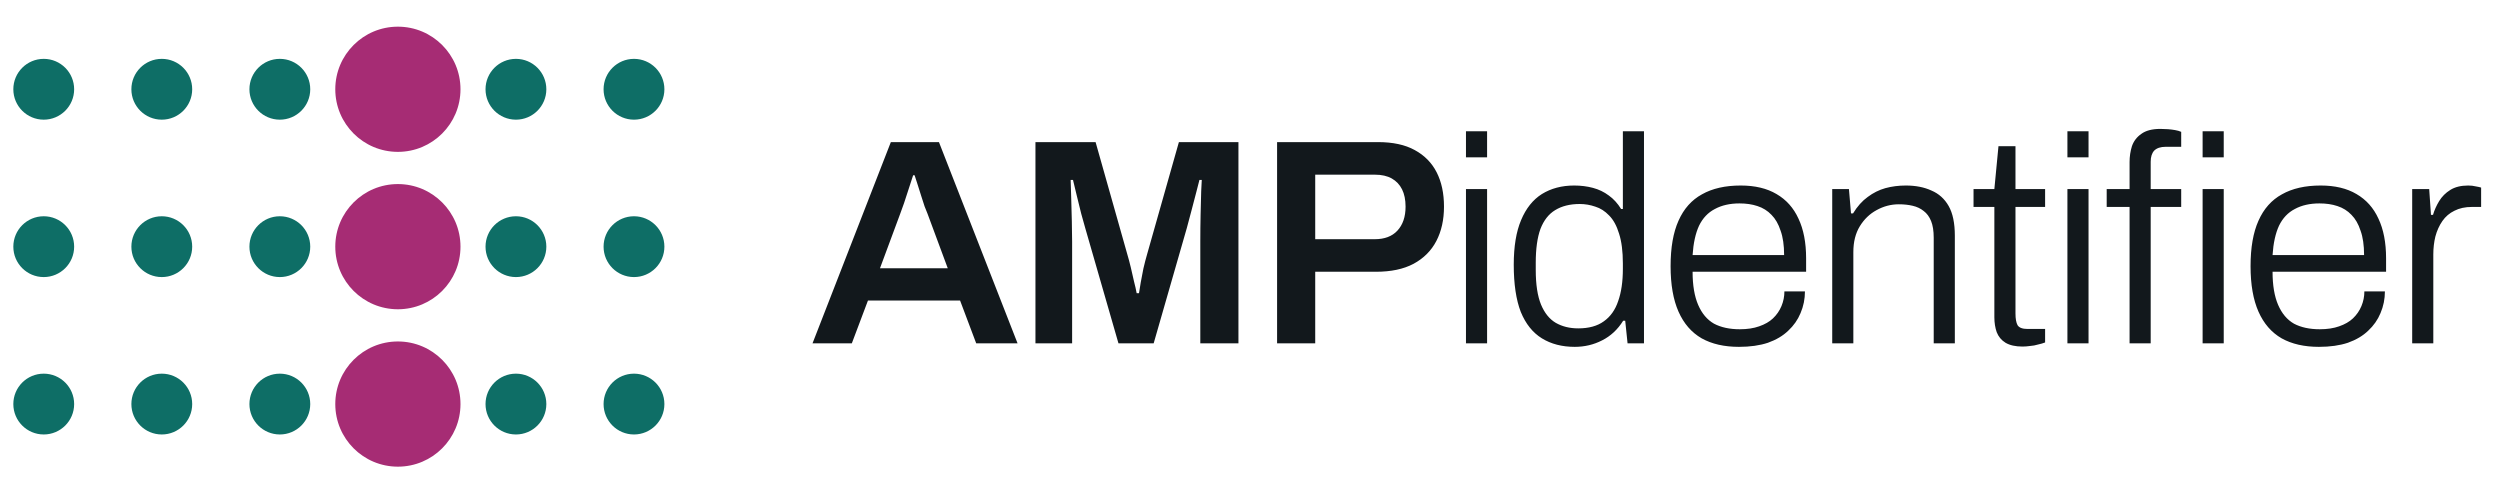
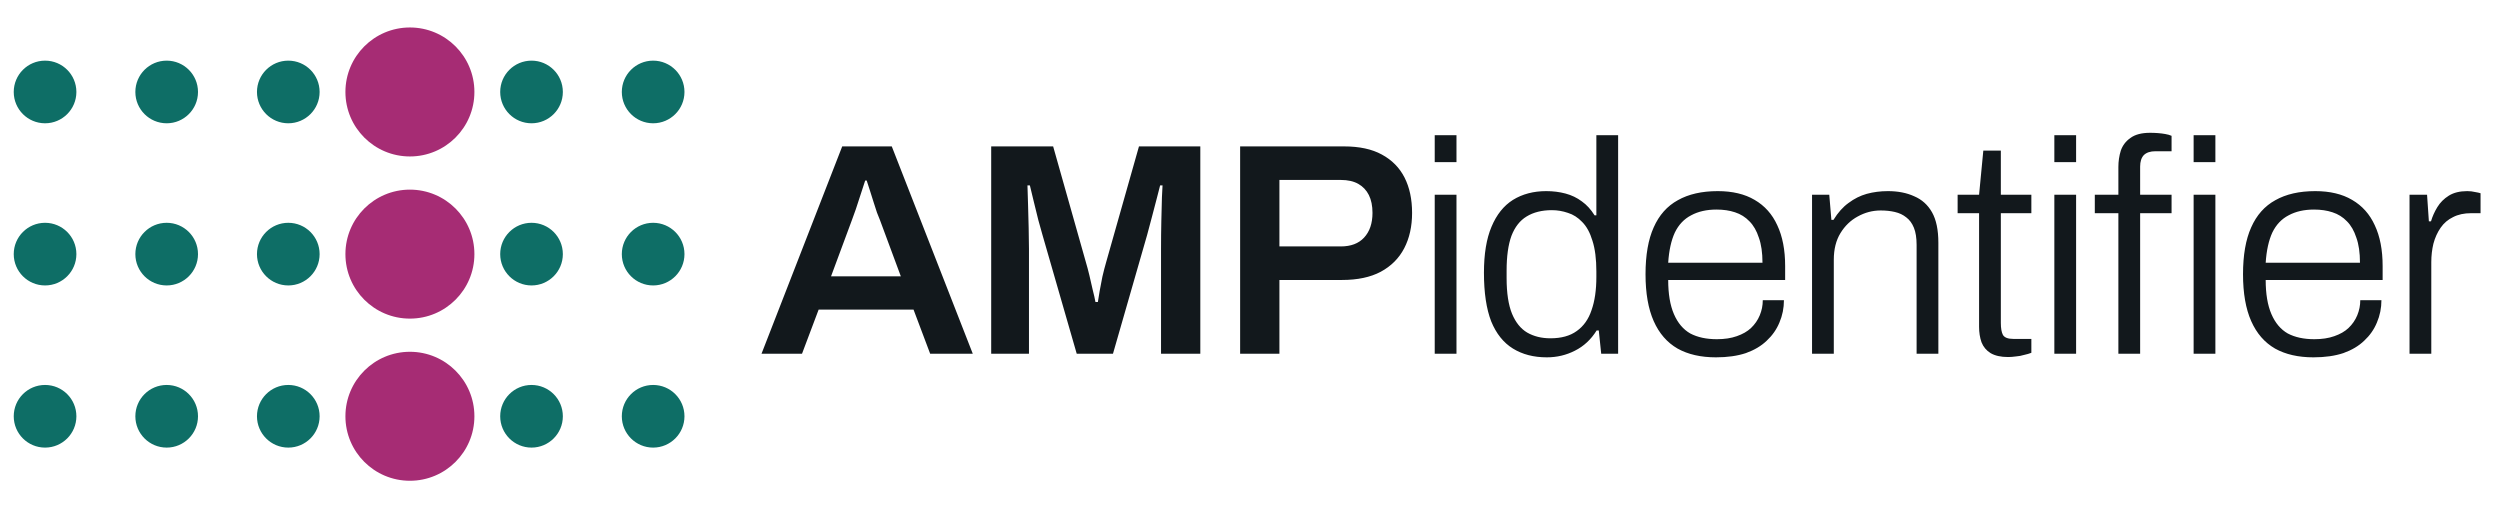
- <svg xmlns="http://www.w3.org/2000/svg" width="750" height="148" viewBox="0 0 750 148" fill="none">
-   <g id="Export motif">
+ <svg xmlns="http://www.w3.org/2000/svg" width="728" height="148" viewBox="0 0 728 148" fill="none">
+   <g id="05 Export motif">
    <g id="ampidentifier-lockup-motif">
      <g id="Group">
        <circle id="Residue" cx="13.122" cy="26.78" r="9.122" fill="#0E6E66" />
        <circle id="Residue_2" cx="48.537" cy="26.78" r="9.122" fill="#0E6E66" />
        <circle id="Residue_3" cx="83.951" cy="26.78" r="9.122" fill="#0E6E66" />
        <circle id="Motif 1" cx="119.366" cy="26.78" r="18.78" fill="#A62C74" />
        <circle id="Residue_4" cx="154.78" cy="26.78" r="9.122" fill="#0E6E66" />
        <circle id="Residue_5" cx="190.195" cy="26.78" r="9.122" fill="#0E6E66" />
        <circle id="Residue_6" cx="13.122" cy="74" r="9.122" fill="#0E6E66" />
        <circle id="Residue_7" cx="48.537" cy="74" r="9.122" fill="#0E6E66" />
        <circle id="Residue_8" cx="83.951" cy="74" r="9.122" fill="#0E6E66" />
        <circle id="Motif 2" cx="119.366" cy="74" r="18.78" fill="#A62C74" />
        <circle id="Residue_9" cx="154.78" cy="74" r="9.122" fill="#0E6E66" />
        <circle id="Residue_10" cx="190.195" cy="74" r="9.122" fill="#0E6E66" />
        <circle id="Residue_11" cx="13.122" cy="121.22" r="9.122" fill="#0E6E66" />
        <circle id="Residue_12" cx="48.537" cy="121.22" r="9.122" fill="#0E6E66" />
        <circle id="Residue_13" cx="83.951" cy="121.22" r="9.122" fill="#0E6E66" />
        <circle id="Motif 3" cx="119.366" cy="121.219" r="18.78" fill="#A62C74" />
        <circle id="Residue_14" cx="154.78" cy="121.22" r="9.122" fill="#0E6E66" />
        <circle id="Residue_15" cx="190.195" cy="121.22" r="9.122" fill="#0E6E66" />
      </g>
-       <path id="AMPidentifier" d="M243.757 103L267.253 42.632H281.685L305.269 103H292.861L288.021 90.152H260.389L255.549 103H243.757ZM263.997 80.472H284.325L278.253 64.104C278.018 63.517 277.725 62.784 277.373 61.904C277.08 60.965 276.757 59.968 276.405 58.912C276.053 57.797 275.701 56.683 275.349 55.568C274.997 54.453 274.674 53.456 274.381 52.576H273.941C273.589 53.749 273.149 55.099 272.621 56.624C272.152 58.149 271.682 59.587 271.213 60.936C270.744 62.285 270.362 63.341 270.069 64.104L263.997 80.472ZM310.636 103V42.632H328.676L338.18 76.248C338.532 77.421 338.884 78.741 339.236 80.208C339.588 81.675 339.91 83.083 340.204 84.432C340.556 85.781 340.82 86.955 340.996 87.952H341.7C341.817 87.072 341.993 85.987 342.228 84.696C342.462 83.405 342.726 82.027 343.02 80.56C343.372 79.035 343.753 77.568 344.164 76.16L353.668 42.632H371.532V103H360.092V72.464C360.092 69.765 360.121 67.067 360.18 64.368C360.238 61.669 360.297 59.352 360.356 57.416C360.473 55.48 360.532 54.336 360.532 53.984H359.828C359.71 54.512 359.417 55.656 358.948 57.416C358.478 59.176 357.98 61.083 357.452 63.136C356.924 65.189 356.454 66.949 356.044 68.416L346.1 103H335.54L325.596 68.504C325.244 67.272 324.833 65.805 324.364 64.104C323.953 62.344 323.513 60.555 323.044 58.736C322.633 56.917 322.252 55.333 321.9 53.984H321.196C321.254 55.568 321.313 57.475 321.372 59.704C321.43 61.875 321.489 64.104 321.548 66.392C321.606 68.621 321.636 70.645 321.636 72.464V103H310.636ZM383.126 103V42.632H413.398C417.856 42.632 421.523 43.424 424.398 45.008C427.331 46.592 429.531 48.821 430.998 51.696C432.464 54.571 433.198 58.003 433.198 61.992C433.198 65.923 432.435 69.355 430.91 72.288C429.384 75.221 427.096 77.509 424.046 79.152C421.054 80.736 417.299 81.528 412.782 81.528H394.566V103H383.126ZM394.566 71.76H412.43C415.363 71.76 417.622 70.909 419.206 69.208C420.848 67.448 421.67 65.043 421.67 61.992C421.67 59.939 421.318 58.208 420.614 56.8C419.91 55.392 418.883 54.307 417.534 53.544C416.184 52.781 414.483 52.4 412.43 52.4H394.566V71.76ZM439.791 47.208V39.376H446.127V47.208H439.791ZM439.791 103V56.712H446.127V103H439.791ZM472.429 104.056C468.616 104.056 465.331 103.205 462.573 101.504C459.816 99.803 457.704 97.163 456.237 93.584C454.829 89.947 454.125 85.224 454.125 79.416C454.125 73.96 454.859 69.501 456.325 66.04C457.792 62.52 459.875 59.909 462.573 58.208C465.331 56.507 468.557 55.656 472.253 55.656C474.248 55.656 476.125 55.891 477.885 56.36C479.645 56.829 481.229 57.592 482.637 58.648C484.045 59.645 485.277 60.995 486.333 62.696H486.861V39.376H493.197V103H488.269L487.565 96.224H486.949C485.307 98.864 483.195 100.829 480.613 102.12C478.091 103.411 475.363 104.056 472.429 104.056ZM473.485 98.512C476.653 98.512 479.205 97.808 481.141 96.4C483.136 94.992 484.573 92.968 485.453 90.328C486.392 87.688 486.861 84.461 486.861 80.648V79.064C486.861 75.427 486.48 72.435 485.717 70.088C485.013 67.741 484.016 65.923 482.725 64.632C481.493 63.341 480.115 62.461 478.589 61.992C477.064 61.464 475.509 61.2 473.925 61.2C470.992 61.2 468.528 61.816 466.533 63.048C464.597 64.221 463.131 66.099 462.133 68.68C461.195 71.261 460.725 74.635 460.725 78.8V81C460.725 85.341 461.253 88.803 462.309 91.384C463.365 93.907 464.832 95.725 466.709 96.84C468.645 97.955 470.904 98.512 473.485 98.512ZM521.682 104.056C517.282 104.056 513.556 103.205 510.506 101.504C507.455 99.744 505.138 97.075 503.554 93.496C501.97 89.917 501.178 85.371 501.178 79.856C501.178 74.283 501.97 69.736 503.554 66.216C505.138 62.637 507.484 59.997 510.594 58.296C513.703 56.536 517.575 55.656 522.21 55.656C526.492 55.656 530.071 56.507 532.946 58.208C535.879 59.909 538.079 62.373 539.546 65.6C541.071 68.827 541.834 72.787 541.834 77.48V81.528H507.778C507.778 85.576 508.335 88.891 509.45 91.472C510.564 94.053 512.148 95.931 514.202 97.104C516.314 98.219 518.895 98.776 521.946 98.776C524.175 98.776 526.111 98.483 527.754 97.896C529.455 97.309 530.834 96.517 531.89 95.52C533.004 94.464 533.855 93.232 534.442 91.824C535.028 90.416 535.322 88.949 535.322 87.424H541.482C541.482 89.712 541.042 91.883 540.162 93.936C539.34 95.931 538.108 97.691 536.466 99.216C534.882 100.741 532.858 101.944 530.394 102.824C527.93 103.645 525.026 104.056 521.682 104.056ZM507.778 76.512H535.234C535.234 73.579 534.882 71.144 534.178 69.208C533.532 67.213 532.623 65.629 531.45 64.456C530.276 63.224 528.868 62.344 527.226 61.816C525.642 61.288 523.852 61.024 521.858 61.024C518.983 61.024 516.519 61.581 514.466 62.696C512.412 63.752 510.828 65.424 509.714 67.712C508.658 70 508.012 72.933 507.778 76.512ZM549.667 103V56.712H554.683L555.299 64.016H555.915C557.206 61.904 558.672 60.261 560.315 59.088C561.958 57.856 563.718 56.976 565.595 56.448C567.531 55.92 569.584 55.656 571.755 55.656C574.688 55.656 577.24 56.155 579.411 57.152C581.64 58.091 583.371 59.645 584.603 61.816C585.835 63.987 586.451 66.949 586.451 70.704V103H580.115V71.32C580.115 69.267 579.851 67.595 579.323 66.304C578.795 65.013 578.062 64.016 577.123 63.312C576.184 62.549 575.07 62.021 573.779 61.728C572.547 61.435 571.168 61.288 569.643 61.288C567.296 61.288 565.067 61.875 562.955 63.048C560.902 64.163 559.23 65.776 557.939 67.888C556.648 70 556.003 72.581 556.003 75.632V103H549.667ZM606.756 103.968C604.644 103.968 602.942 103.587 601.652 102.824C600.42 102.061 599.54 101.005 599.012 99.656C598.542 98.307 598.308 96.811 598.308 95.168V62.08H592.06V56.712H598.308L599.54 43.864H604.644V56.712H613.532V62.08H604.644V94.024C604.644 95.608 604.849 96.781 605.26 97.544C605.729 98.307 606.726 98.688 608.252 98.688H613.532V102.736C612.945 102.971 612.241 103.176 611.42 103.352C610.657 103.587 609.865 103.733 609.044 103.792C608.222 103.909 607.46 103.968 606.756 103.968ZM620.225 47.208V39.376H626.561V47.208H620.225ZM620.225 103V56.712H626.561V103H620.225ZM638.872 103V62.08H632.008V56.712H638.872V48.616C638.872 46.973 639.106 45.389 639.576 43.864C640.104 42.339 641.042 41.107 642.392 40.168C643.741 39.171 645.648 38.672 648.112 38.672C648.874 38.672 649.637 38.701 650.4 38.76C651.162 38.819 651.866 38.907 652.512 39.024C653.216 39.141 653.832 39.317 654.36 39.552V44.04H649.696C648.17 44.04 647.026 44.421 646.264 45.184C645.56 45.947 645.208 47.061 645.208 48.528V56.712H654.36V62.08H645.208V103H638.872ZM660.784 47.208V39.376H667.12V47.208H660.784ZM660.784 103V56.712H667.12V103H660.784ZM695.671 104.056C691.271 104.056 687.545 103.205 684.495 101.504C681.444 99.744 679.127 97.075 677.543 93.496C675.959 89.917 675.167 85.371 675.167 79.856C675.167 74.283 675.959 69.736 677.543 66.216C679.127 62.637 681.473 59.997 684.583 58.296C687.692 56.536 691.564 55.656 696.199 55.656C700.481 55.656 704.06 56.507 706.935 58.208C709.868 59.909 712.068 62.373 713.535 65.6C715.06 68.827 715.823 72.787 715.823 77.48V81.528H681.767C681.767 85.576 682.324 88.891 683.439 91.472C684.553 94.053 686.137 95.931 688.191 97.104C690.303 98.219 692.884 98.776 695.935 98.776C698.164 98.776 700.1 98.483 701.743 97.896C703.444 97.309 704.823 96.517 705.879 95.52C706.993 94.464 707.844 93.232 708.431 91.824C709.017 90.416 709.311 88.949 709.311 87.424H715.471C715.471 89.712 715.031 91.883 714.151 93.936C713.329 95.931 712.097 97.691 710.455 99.216C708.871 100.741 706.847 101.944 704.383 102.824C701.919 103.645 699.015 104.056 695.671 104.056ZM681.767 76.512H709.223C709.223 73.579 708.871 71.144 708.167 69.208C707.521 67.213 706.612 65.629 705.439 64.456C704.265 63.224 702.857 62.344 701.215 61.816C699.631 61.288 697.841 61.024 695.847 61.024C692.972 61.024 690.508 61.581 688.455 62.696C686.401 63.752 684.817 65.424 683.703 67.712C682.647 70 682.001 72.933 681.767 76.512ZM723.656 103V56.712H728.76L729.288 64.456H729.904C730.315 63.048 730.931 61.669 731.752 60.32C732.573 58.971 733.688 57.856 735.096 56.976C736.504 56.096 738.293 55.656 740.464 55.656C741.285 55.656 742.048 55.744 742.752 55.92C743.456 56.037 743.984 56.155 744.336 56.272V62.08H741.608C739.555 62.08 737.795 62.461 736.328 63.224C734.861 63.928 733.659 64.955 732.72 66.304C731.781 67.653 731.077 69.208 730.608 70.968C730.197 72.669 729.992 74.459 729.992 76.336V103H723.656Z" fill="#12181C" />
+       <path id="AMPidentifier" d="M221.757 103L245.253 42.632H259.685L283.269 103H270.861L266.021 90.152H238.389L233.549 103H221.757ZM241.997 80.472H262.325L256.253 64.104C256.018 63.517 255.725 62.784 255.373 61.904C255.08 60.965 254.757 59.968 254.405 58.912C254.053 57.797 253.701 56.683 253.349 55.568C252.997 54.453 252.674 53.456 252.381 52.576H251.941C251.589 53.749 251.149 55.099 250.621 56.624C250.152 58.149 249.682 59.587 249.213 60.936C248.744 62.285 248.362 63.341 248.069 64.104L241.997 80.472ZM288.636 103V42.632H306.676L316.18 76.248C316.532 77.421 316.884 78.741 317.236 80.208C317.588 81.675 317.91 83.083 318.204 84.432C318.556 85.781 318.82 86.955 318.996 87.952H319.7C319.817 87.072 319.993 85.987 320.228 84.696C320.462 83.405 320.726 82.027 321.02 80.56C321.372 79.035 321.753 77.568 322.164 76.16L331.668 42.632H349.532V103H338.092V72.464C338.092 69.765 338.121 67.067 338.18 64.368C338.238 61.669 338.297 59.352 338.356 57.416C338.473 55.48 338.532 54.336 338.532 53.984H337.828C337.71 54.512 337.417 55.656 336.948 57.416C336.478 59.176 335.98 61.083 335.452 63.136C334.924 65.189 334.454 66.949 334.044 68.416L324.1 103H313.54L303.596 68.504C303.244 67.272 302.833 65.805 302.364 64.104C301.953 62.344 301.513 60.555 301.044 58.736C300.633 56.917 300.252 55.333 299.9 53.984H299.196C299.254 55.568 299.313 57.475 299.372 59.704C299.43 61.875 299.489 64.104 299.548 66.392C299.606 68.621 299.636 70.645 299.636 72.464V103H288.636ZM361.126 103V42.632H391.398C395.856 42.632 399.523 43.424 402.398 45.008C405.331 46.592 407.531 48.821 408.998 51.696C410.464 54.571 411.198 58.003 411.198 61.992C411.198 65.923 410.435 69.355 408.91 72.288C407.384 75.221 405.096 77.509 402.046 79.152C399.054 80.736 395.299 81.528 390.782 81.528H372.566V103H361.126ZM372.566 71.76H390.43C393.363 71.76 395.622 70.909 397.206 69.208C398.848 67.448 399.67 65.043 399.67 61.992C399.67 59.939 399.318 58.208 398.614 56.8C397.91 55.392 396.883 54.307 395.534 53.544C394.184 52.781 392.483 52.4 390.43 52.4H372.566V71.76ZM417.791 47.208V39.376H424.127V47.208H417.791ZM417.791 103V56.712H424.127V103H417.791ZM450.429 104.056C446.616 104.056 443.331 103.205 440.573 101.504C437.816 99.803 435.704 97.163 434.237 93.584C432.829 89.947 432.125 85.224 432.125 79.416C432.125 73.96 432.859 69.501 434.325 66.04C435.792 62.52 437.875 59.909 440.573 58.208C443.331 56.507 446.557 55.656 450.253 55.656C452.248 55.656 454.125 55.891 455.885 56.36C457.645 56.829 459.229 57.592 460.637 58.648C462.045 59.645 463.277 60.995 464.333 62.696H464.861V39.376H471.197V103H466.269L465.565 96.224H464.949C463.307 98.864 461.195 100.829 458.613 102.12C456.091 103.411 453.363 104.056 450.429 104.056ZM451.485 98.512C454.653 98.512 457.205 97.808 459.141 96.4C461.136 94.992 462.573 92.968 463.453 90.328C464.392 87.688 464.861 84.461 464.861 80.648V79.064C464.861 75.427 464.48 72.435 463.717 70.088C463.013 67.741 462.016 65.923 460.725 64.632C459.493 63.341 458.115 62.461 456.589 61.992C455.064 61.464 453.509 61.2 451.925 61.2C448.992 61.2 446.528 61.816 444.533 63.048C442.597 64.221 441.131 66.099 440.133 68.68C439.195 71.261 438.725 74.635 438.725 78.8V81C438.725 85.341 439.253 88.803 440.309 91.384C441.365 93.907 442.832 95.725 444.709 96.84C446.645 97.955 448.904 98.512 451.485 98.512ZM499.682 104.056C495.282 104.056 491.556 103.205 488.506 101.504C485.455 99.744 483.138 97.075 481.554 93.496C479.97 89.917 479.178 85.371 479.178 79.856C479.178 74.283 479.97 69.736 481.554 66.216C483.138 62.637 485.484 59.997 488.594 58.296C491.703 56.536 495.575 55.656 500.21 55.656C504.492 55.656 508.071 56.507 510.946 58.208C513.879 59.909 516.079 62.373 517.546 65.6C519.071 68.827 519.834 72.787 519.834 77.48V81.528H485.778C485.778 85.576 486.335 88.891 487.45 91.472C488.564 94.053 490.148 95.931 492.202 97.104C494.314 98.219 496.895 98.776 499.946 98.776C502.175 98.776 504.111 98.483 505.754 97.896C507.455 97.309 508.834 96.517 509.89 95.52C511.004 94.464 511.855 93.232 512.442 91.824C513.028 90.416 513.322 88.949 513.322 87.424H519.482C519.482 89.712 519.042 91.883 518.162 93.936C517.34 95.931 516.108 97.691 514.466 99.216C512.882 100.741 510.858 101.944 508.394 102.824C505.93 103.645 503.026 104.056 499.682 104.056ZM485.778 76.512H513.234C513.234 73.579 512.882 71.144 512.178 69.208C511.532 67.213 510.623 65.629 509.45 64.456C508.276 63.224 506.868 62.344 505.226 61.816C503.642 61.288 501.852 61.024 499.858 61.024C496.983 61.024 494.519 61.581 492.466 62.696C490.412 63.752 488.828 65.424 487.714 67.712C486.658 70 486.012 72.933 485.778 76.512ZM527.667 103V56.712H532.683L533.299 64.016H533.915C535.206 61.904 536.672 60.261 538.315 59.088C539.958 57.856 541.718 56.976 543.595 56.448C545.531 55.92 547.584 55.656 549.755 55.656C552.688 55.656 555.24 56.155 557.411 57.152C559.64 58.091 561.371 59.645 562.603 61.816C563.835 63.987 564.451 66.949 564.451 70.704V103H558.115V71.32C558.115 69.267 557.851 67.595 557.323 66.304C556.795 65.013 556.062 64.016 555.123 63.312C554.184 62.549 553.07 62.021 551.779 61.728C550.547 61.435 549.168 61.288 547.643 61.288C545.296 61.288 543.067 61.875 540.955 63.048C538.902 64.163 537.23 65.776 535.939 67.888C534.648 70 534.003 72.581 534.003 75.632V103H527.667ZM584.756 103.968C582.644 103.968 580.942 103.587 579.652 102.824C578.42 102.061 577.54 101.005 577.012 99.656C576.542 98.307 576.308 96.811 576.308 95.168V62.08H570.06V56.712H576.308L577.54 43.864H582.644V56.712H591.532V62.08H582.644V94.024C582.644 95.608 582.849 96.781 583.26 97.544C583.729 98.307 584.726 98.688 586.252 98.688H591.532V102.736C590.945 102.971 590.241 103.176 589.42 103.352C588.657 103.587 587.865 103.733 587.044 103.792C586.222 103.909 585.46 103.968 584.756 103.968ZM598.225 47.208V39.376H604.561V47.208H598.225ZM598.225 103V56.712H604.561V103H598.225ZM616.872 103V62.08H610.008V56.712H616.872V48.616C616.872 46.973 617.106 45.389 617.576 43.864C618.104 42.339 619.042 41.107 620.392 40.168C621.741 39.171 623.648 38.672 626.112 38.672C626.874 38.672 627.637 38.701 628.4 38.76C629.162 38.819 629.866 38.907 630.512 39.024C631.216 39.141 631.832 39.317 632.36 39.552V44.04H627.696C626.17 44.04 625.026 44.421 624.264 45.184C623.56 45.947 623.208 47.061 623.208 48.528V56.712H632.36V62.08H623.208V103H616.872ZM638.784 47.208V39.376H645.12V47.208H638.784ZM638.784 103V56.712H645.12V103H638.784ZM673.671 104.056C669.271 104.056 665.545 103.205 662.495 101.504C659.444 99.744 657.127 97.075 655.543 93.496C653.959 89.917 653.167 85.371 653.167 79.856C653.167 74.283 653.959 69.736 655.543 66.216C657.127 62.637 659.473 59.997 662.583 58.296C665.692 56.536 669.564 55.656 674.199 55.656C678.481 55.656 682.06 56.507 684.935 58.208C687.868 59.909 690.068 62.373 691.535 65.6C693.06 68.827 693.823 72.787 693.823 77.48V81.528H659.767C659.767 85.576 660.324 88.891 661.439 91.472C662.553 94.053 664.137 95.931 666.191 97.104C668.303 98.219 670.884 98.776 673.935 98.776C676.164 98.776 678.1 98.483 679.743 97.896C681.444 97.309 682.823 96.517 683.879 95.52C684.993 94.464 685.844 93.232 686.431 91.824C687.017 90.416 687.311 88.949 687.311 87.424H693.471C693.471 89.712 693.031 91.883 692.151 93.936C691.329 95.931 690.097 97.691 688.455 99.216C686.871 100.741 684.847 101.944 682.383 102.824C679.919 103.645 677.015 104.056 673.671 104.056ZM659.767 76.512H687.223C687.223 73.579 686.871 71.144 686.167 69.208C685.521 67.213 684.612 65.629 683.439 64.456C682.265 63.224 680.857 62.344 679.215 61.816C677.631 61.288 675.841 61.024 673.847 61.024C670.972 61.024 668.508 61.581 666.455 62.696C664.401 63.752 662.817 65.424 661.703 67.712C660.647 70 660.001 72.933 659.767 76.512ZM701.656 103V56.712H706.76L707.288 64.456H707.904C708.315 63.048 708.931 61.669 709.752 60.32C710.573 58.971 711.688 57.856 713.096 56.976C714.504 56.096 716.293 55.656 718.464 55.656C719.285 55.656 720.048 55.744 720.752 55.92C721.456 56.037 721.984 56.155 722.336 56.272V62.08H719.608C717.555 62.08 715.795 62.461 714.328 63.224C712.861 63.928 711.659 64.955 710.72 66.304C709.781 67.653 709.077 69.208 708.608 70.968C708.197 72.669 707.992 74.459 707.992 76.336V103H701.656Z" fill="#12181C" />
    </g>
  </g>
</svg>
